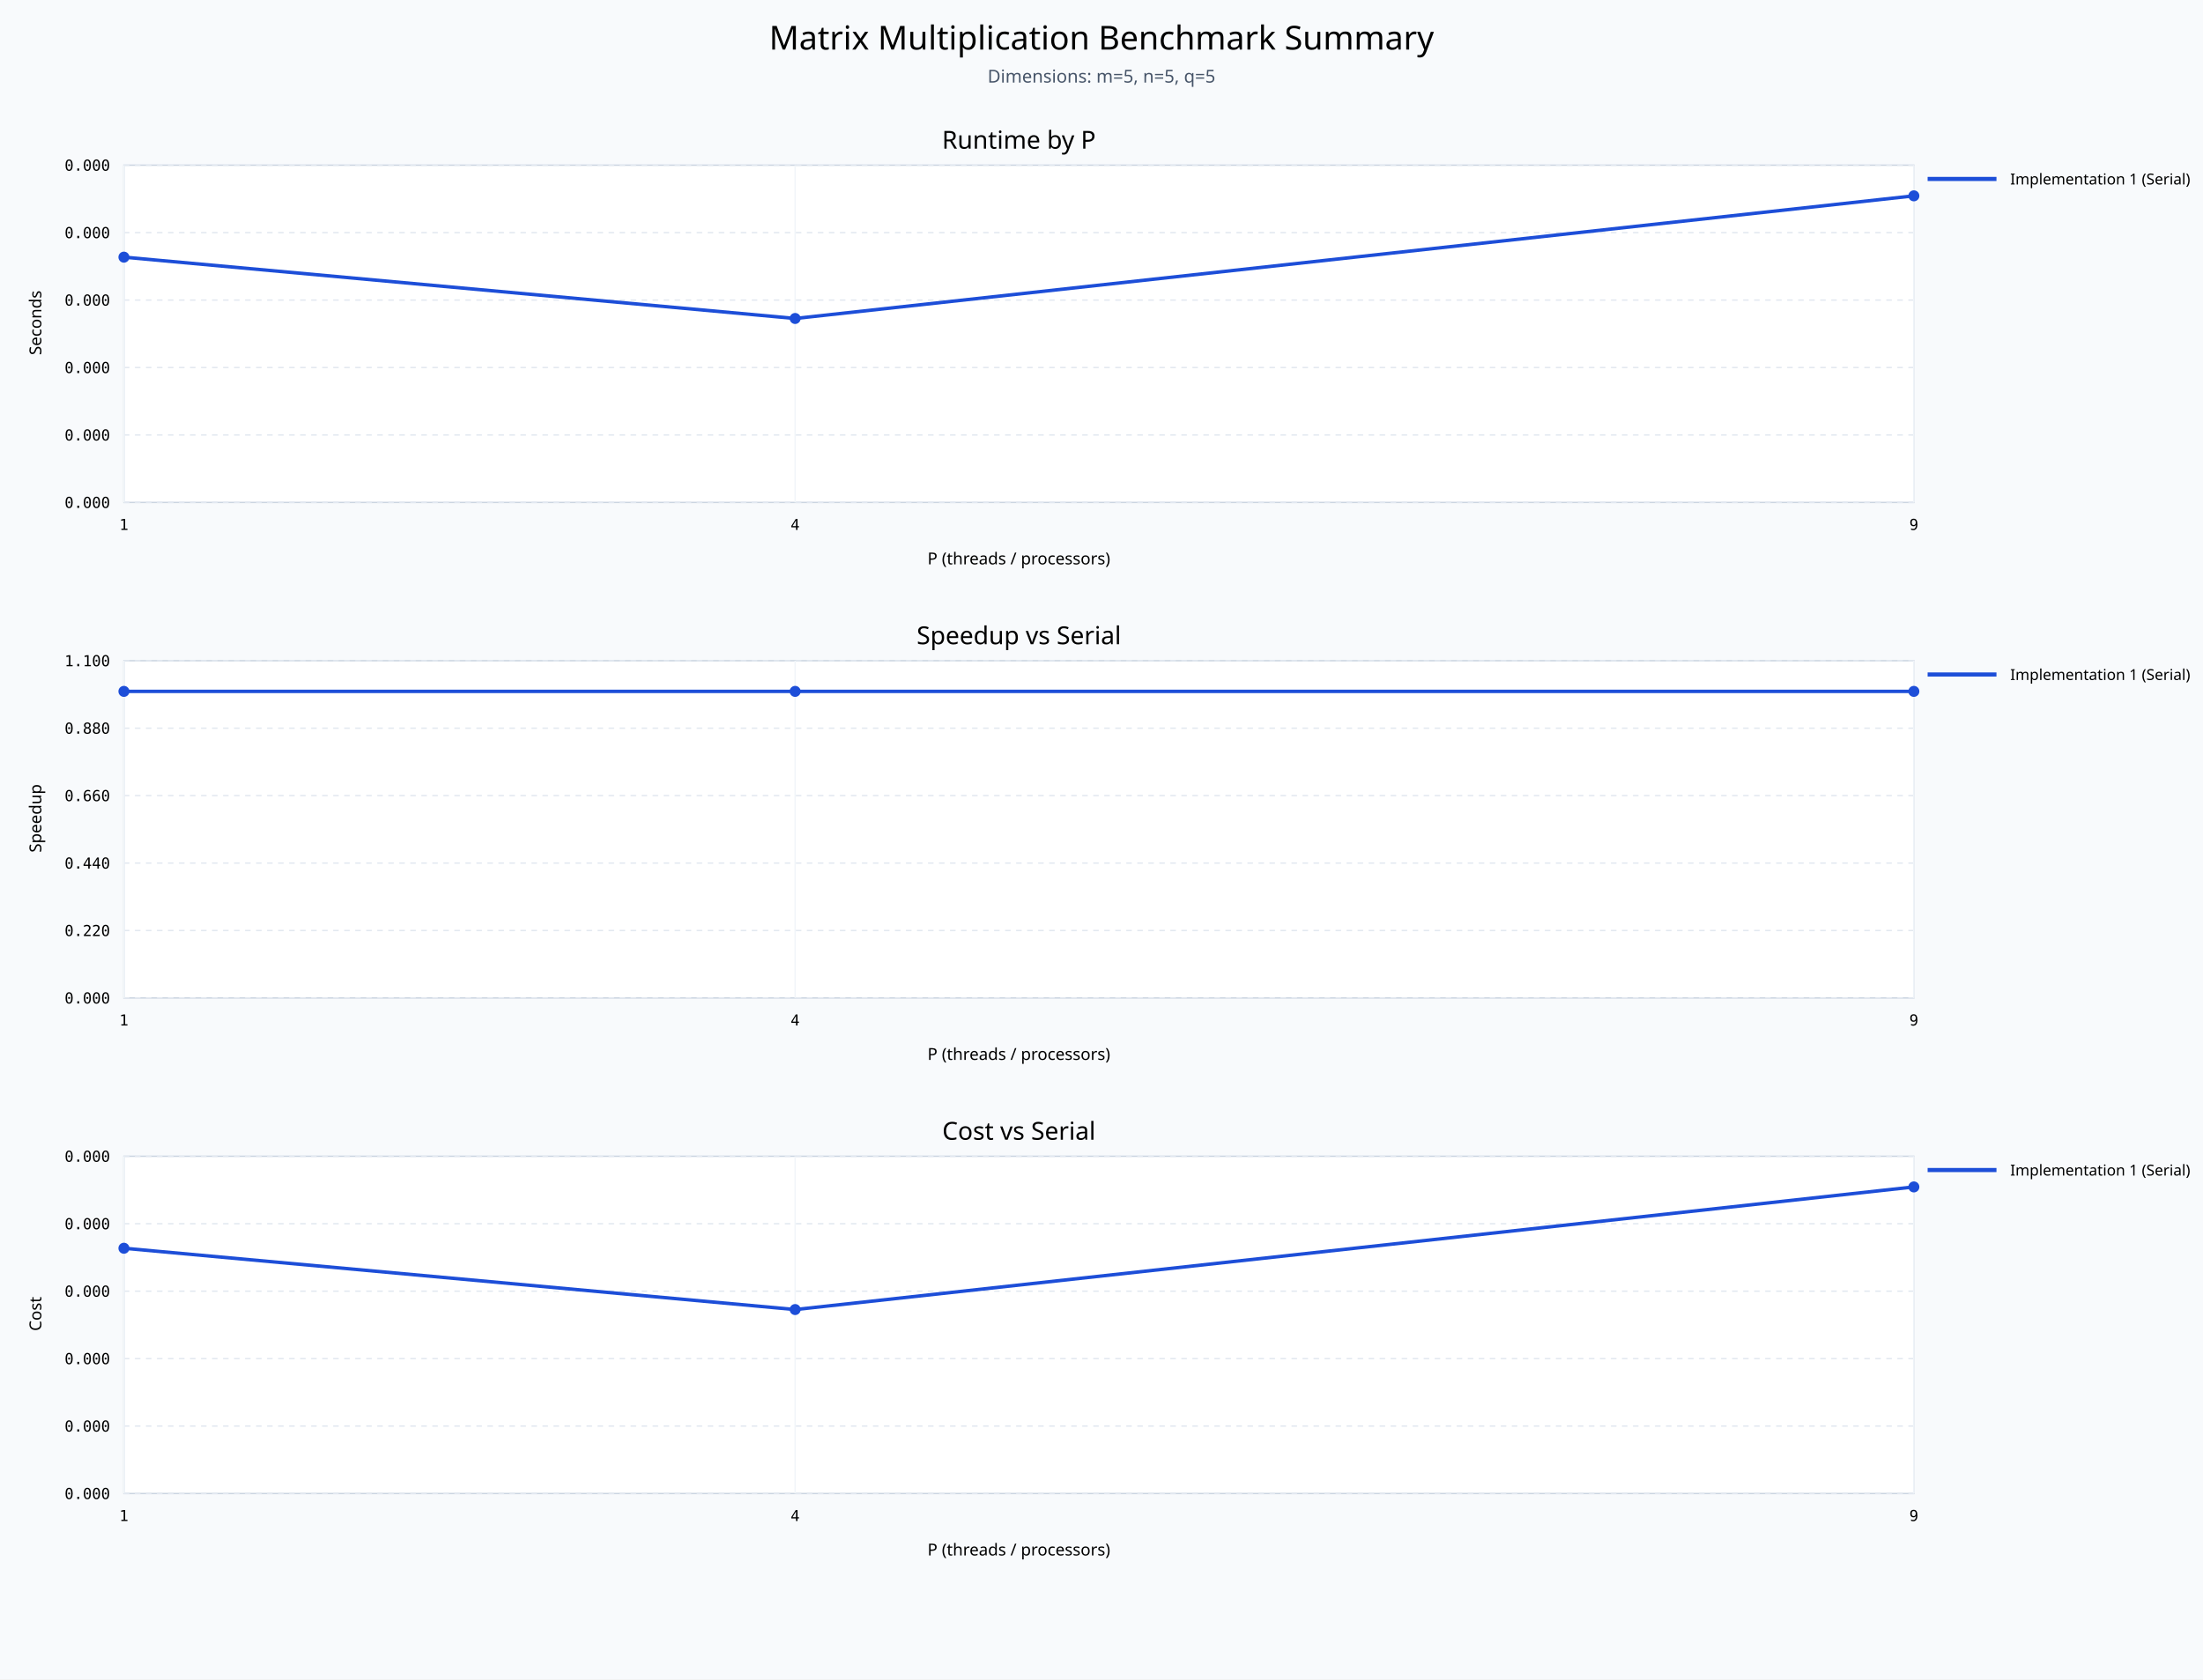
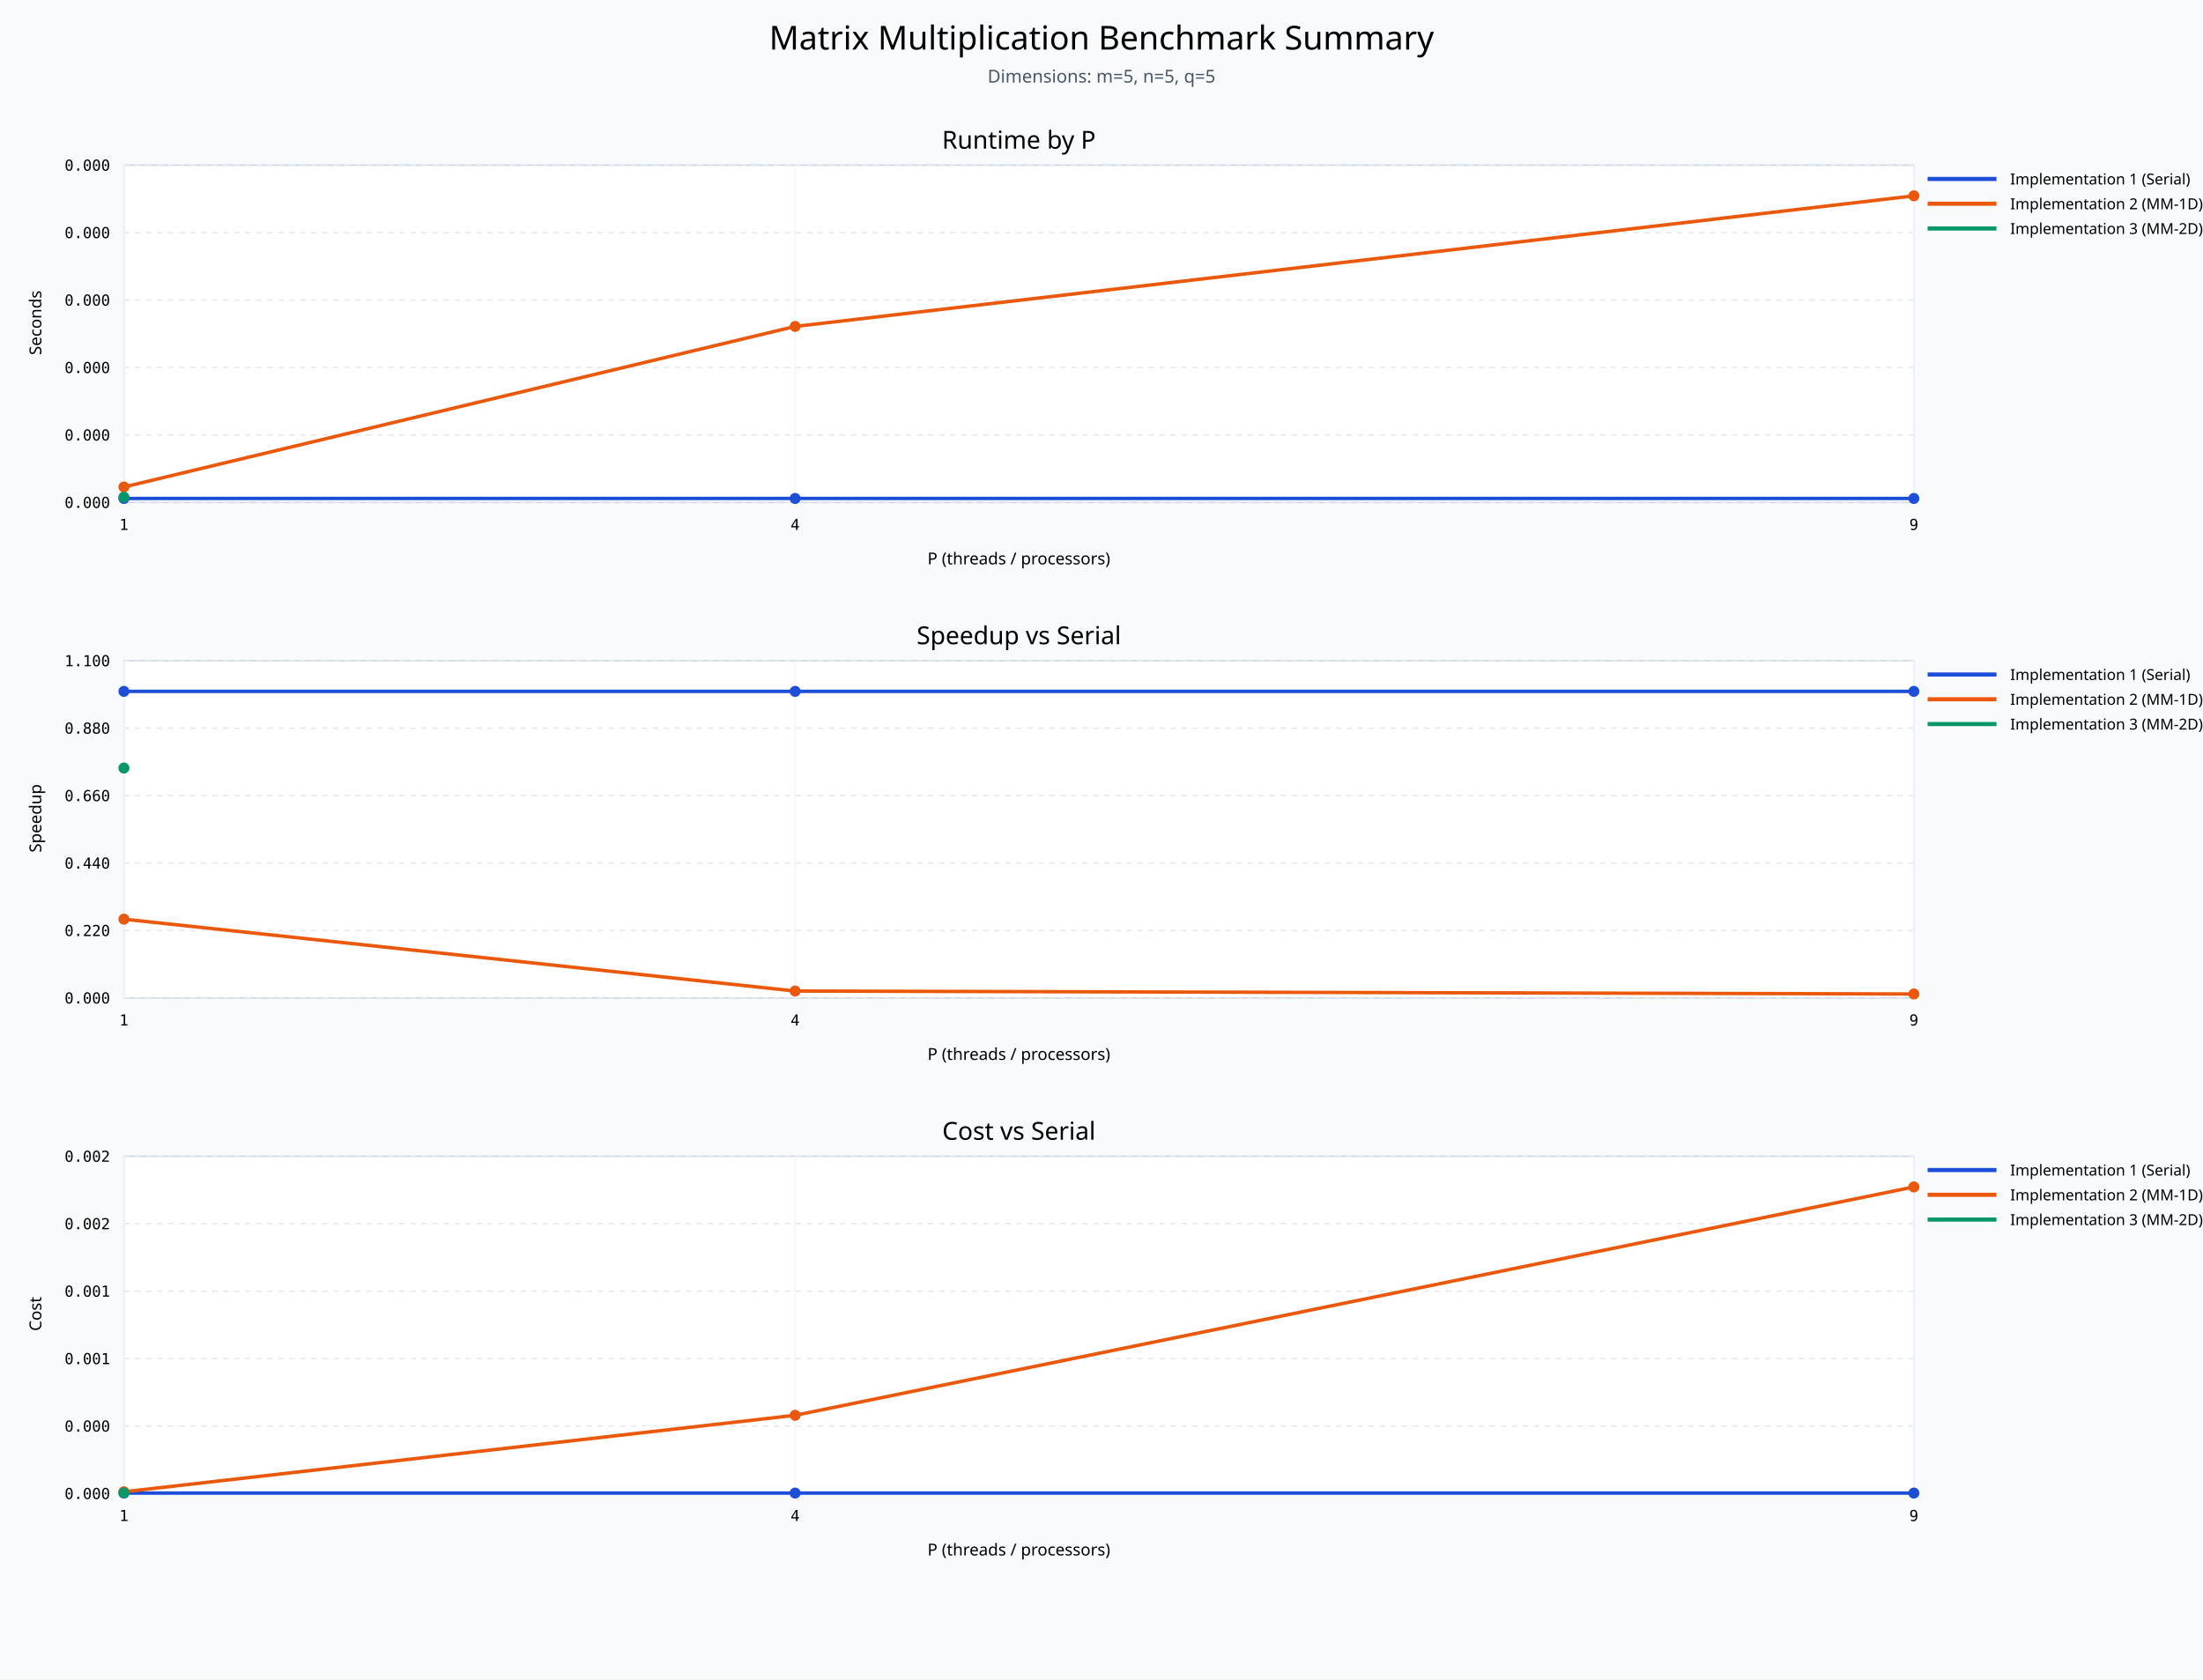
<svg xmlns="http://www.w3.org/2000/svg" width="1600" height="1220" viewBox="0 0 1600 1220">
  <rect width="100%" height="100%" fill="#f8fafc" />
  <text x="800" y="36" text-anchor="middle" font-size="24" font-family="sans-serif">Matrix Multiplication Benchmark Summary</text>
  <text x="800" y="60" text-anchor="middle" font-size="13" font-family="sans-serif" fill="#475569">Dimensions: m=5, n=5, q=5</text>
  <g>
    <text x="740" y="108" text-anchor="middle" font-size="18" font-family="sans-serif">Runtime by P</text>
    <rect x="90" y="120" width="1300" height="245" fill="#ffffff" stroke="#cbd5e1" />
    <line x1="90" y1="365" x2="1390" y2="365" stroke="#e2e8f0" stroke-dasharray="4,4" />
    <text x="80" y="369" text-anchor="end" font-size="11" font-family="monospace">0.000</text>
    <line x1="90.000" y1="316.000" x2="1390.000" y2="316.000" stroke="#e2e8f0" stroke-dasharray="4,4" />
    <text x="80.000" y="320.000" text-anchor="end" font-size="11" font-family="monospace">0.000</text>
    <line x1="90.000" y1="267.000" x2="1390.000" y2="267.000" stroke="#e2e8f0" stroke-dasharray="4,4" />
    <text x="80.000" y="271.000" text-anchor="end" font-size="11" font-family="monospace">0.000</text>
    <line x1="90.000" y1="218.000" x2="1390.000" y2="218.000" stroke="#e2e8f0" stroke-dasharray="4,4" />
    <text x="80.000" y="222.000" text-anchor="end" font-size="11" font-family="monospace">0.000</text>
    <line x1="90.000" y1="169.000" x2="1390.000" y2="169.000" stroke="#e2e8f0" stroke-dasharray="4,4" />
    <text x="80.000" y="173.000" text-anchor="end" font-size="11" font-family="monospace">0.000</text>
    <line x1="90.000" y1="120.000" x2="1390.000" y2="120.000" stroke="#e2e8f0" stroke-dasharray="4,4" />
    <text x="80.000" y="124.000" text-anchor="end" font-size="11" font-family="monospace">0.000</text>
    <line x1="90.000" y1="120.000" x2="90.000" y2="365.000" stroke="#f1f5f9" />
    <text x="90.000" y="385.000" text-anchor="middle" font-size="11" font-family="monospace">1</text>
    <line x1="577.500" y1="120.000" x2="577.500" y2="365.000" stroke="#f1f5f9" />
    <text x="577.500" y="385.000" text-anchor="middle" font-size="11" font-family="monospace">4</text>
    <line x1="1390.000" y1="120.000" x2="1390.000" y2="365.000" stroke="#f1f5f9" />
    <text x="1390.000" y="385.000" text-anchor="middle" font-size="11" font-family="monospace">9</text>
    <text x="740.000" y="410.000" text-anchor="middle" font-size="12" font-family="sans-serif">P (threads / processors)</text>
    <text x="38.000" y="242.500" transform="rotate(-90 30.000 242.500)" text-anchor="middle" font-size="12" font-family="sans-serif">Seconds</text>
-     <polyline fill="none" stroke="#1d4ed8" stroke-width="2.5" points="90,186.818 577.5,231.364 1390,142.273" />
-     <circle cx="90.000" cy="186.818" r="4" fill="#1d4ed8" />
-     <circle cx="577.500" cy="231.364" r="4" fill="#1d4ed8" />
-     <circle cx="1390.000" cy="142.273" r="4" fill="#1d4ed8" />
+     <polyline fill="none" stroke="#1d4ed8" stroke-width="2.5" points="90,362.118 577.5,362.118 1390,362.118" />
+     <circle cx="90.000" cy="362.118" r="4" fill="#1d4ed8" />
+     <circle cx="577.500" cy="362.118" r="4" fill="#1d4ed8" />
+     <circle cx="1390.000" cy="362.118" r="4" fill="#1d4ed8" />
    <line x1="1400.000" y1="130.000" x2="1450.000" y2="130.000" stroke="#1d4ed8" stroke-width="3" />
    <text x="1460.000" y="134.000" font-size="11" font-family="sans-serif">Implementation 1 (Serial)</text>
+     <polyline fill="none" stroke="#ea580c" stroke-width="2.5" points="90,353.785 577.5,237.142 1390,142.273" />
+     <circle cx="90.000" cy="353.785" r="4" fill="#ea580c" />
+     <circle cx="577.500" cy="237.142" r="4" fill="#ea580c" />
+     <circle cx="1390.000" cy="142.273" r="4" fill="#ea580c" />
+     <line x1="1400.000" y1="148.000" x2="1450.000" y2="148.000" stroke="#ea580c" stroke-width="3" />
+     <text x="1460.000" y="152.000" font-size="11" font-family="sans-serif">Implementation 2 (MM-1D)</text>
+     <polyline fill="none" stroke="#059669" stroke-width="2.5" points="90,361.157" />
+     <circle cx="90.000" cy="361.157" r="4" fill="#059669" />
+     <line x1="1400.000" y1="166.000" x2="1450.000" y2="166.000" stroke="#059669" stroke-width="3" />
+     <text x="1460.000" y="170.000" font-size="11" font-family="sans-serif">Implementation 3 (MM-2D)</text>
  </g>
  <g>
    <text x="740.000" y="468.000" text-anchor="middle" font-size="18" font-family="sans-serif">Speedup vs Serial</text>
    <rect x="90.000" y="480.000" width="1300.000" height="245.000" fill="#ffffff" stroke="#cbd5e1" />
    <line x1="90.000" y1="725.000" x2="1390.000" y2="725.000" stroke="#e2e8f0" stroke-dasharray="4,4" />
    <text x="80.000" y="729.000" text-anchor="end" font-size="11" font-family="monospace">0.000</text>
    <line x1="90.000" y1="676.000" x2="1390.000" y2="676.000" stroke="#e2e8f0" stroke-dasharray="4,4" />
    <text x="80.000" y="680.000" text-anchor="end" font-size="11" font-family="monospace">0.220</text>
    <line x1="90.000" y1="627.000" x2="1390.000" y2="627.000" stroke="#e2e8f0" stroke-dasharray="4,4" />
    <text x="80.000" y="631.000" text-anchor="end" font-size="11" font-family="monospace">0.440</text>
    <line x1="90.000" y1="578.000" x2="1390.000" y2="578.000" stroke="#e2e8f0" stroke-dasharray="4,4" />
    <text x="80.000" y="582.000" text-anchor="end" font-size="11" font-family="monospace">0.660</text>
    <line x1="90.000" y1="529.000" x2="1390.000" y2="529.000" stroke="#e2e8f0" stroke-dasharray="4,4" />
    <text x="80.000" y="533.000" text-anchor="end" font-size="11" font-family="monospace">0.880</text>
    <line x1="90.000" y1="480.000" x2="1390.000" y2="480.000" stroke="#e2e8f0" stroke-dasharray="4,4" />
    <text x="80.000" y="484.000" text-anchor="end" font-size="11" font-family="monospace">1.100</text>
    <line x1="90.000" y1="480.000" x2="90.000" y2="725.000" stroke="#f1f5f9" />
    <text x="90.000" y="745.000" text-anchor="middle" font-size="11" font-family="monospace">1</text>
    <line x1="577.500" y1="480.000" x2="577.500" y2="725.000" stroke="#f1f5f9" />
    <text x="577.500" y="745.000" text-anchor="middle" font-size="11" font-family="monospace">4</text>
    <line x1="1390.000" y1="480.000" x2="1390.000" y2="725.000" stroke="#f1f5f9" />
    <text x="1390.000" y="745.000" text-anchor="middle" font-size="11" font-family="monospace">9</text>
    <text x="740.000" y="770.000" text-anchor="middle" font-size="12" font-family="sans-serif">P (threads / processors)</text>
    <text x="38.000" y="602.500" transform="rotate(-90 30.000 602.500)" text-anchor="middle" font-size="12" font-family="sans-serif">Speedup</text>
    <polyline fill="none" stroke="#1d4ed8" stroke-width="2.5" points="90,502.273 577.5,502.273 1390,502.273" />
    <circle cx="90.000" cy="502.273" r="4" fill="#1d4ed8" />
    <circle cx="577.500" cy="502.273" r="4" fill="#1d4ed8" />
    <circle cx="1390.000" cy="502.273" r="4" fill="#1d4ed8" />
    <line x1="1400.000" y1="490.000" x2="1450.000" y2="490.000" stroke="#1d4ed8" stroke-width="3" />
    <text x="1460.000" y="494.000" font-size="11" font-family="sans-serif">Implementation 1 (Serial)</text>
+     <polyline fill="none" stroke="#ea580c" stroke-width="2.5" points="90,667.759 577.5,719.979 1390,722.118" />
+     <circle cx="90.000" cy="667.759" r="4" fill="#ea580c" />
+     <circle cx="577.500" cy="719.979" r="4" fill="#ea580c" />
+     <circle cx="1390.000" cy="722.118" r="4" fill="#ea580c" />
+     <line x1="1400.000" y1="508.000" x2="1450.000" y2="508.000" stroke="#ea580c" stroke-width="3" />
+     <text x="1460.000" y="512.000" font-size="11" font-family="sans-serif">Implementation 2 (MM-1D)</text>
+     <polyline fill="none" stroke="#059669" stroke-width="2.5" points="90,557.955" />
+     <circle cx="90.000" cy="557.955" r="4" fill="#059669" />
+     <line x1="1400.000" y1="526.000" x2="1450.000" y2="526.000" stroke="#059669" stroke-width="3" />
+     <text x="1460.000" y="530.000" font-size="11" font-family="sans-serif">Implementation 3 (MM-2D)</text>
  </g>
  <g>
    <text x="740.000" y="828.000" text-anchor="middle" font-size="18" font-family="sans-serif">Cost vs Serial</text>
    <rect x="90.000" y="840.000" width="1300.000" height="245.000" fill="#ffffff" stroke="#cbd5e1" />
    <line x1="90.000" y1="1085.000" x2="1390.000" y2="1085.000" stroke="#e2e8f0" stroke-dasharray="4,4" />
    <text x="80.000" y="1089.000" text-anchor="end" font-size="11" font-family="monospace">0.000</text>
    <line x1="90.000" y1="1036.000" x2="1390.000" y2="1036.000" stroke="#e2e8f0" stroke-dasharray="4,4" />
    <text x="80.000" y="1040.000" text-anchor="end" font-size="11" font-family="monospace">0.000</text>
    <line x1="90.000" y1="987.000" x2="1390.000" y2="987.000" stroke="#e2e8f0" stroke-dasharray="4,4" />
-     <text x="80.000" y="991.000" text-anchor="end" font-size="11" font-family="monospace">0.000</text>
+     <text x="80.000" y="991.000" text-anchor="end" font-size="11" font-family="monospace">0.001</text>
    <line x1="90.000" y1="938.000" x2="1390.000" y2="938.000" stroke="#e2e8f0" stroke-dasharray="4,4" />
-     <text x="80.000" y="942.000" text-anchor="end" font-size="11" font-family="monospace">0.000</text>
+     <text x="80.000" y="942.000" text-anchor="end" font-size="11" font-family="monospace">0.001</text>
    <line x1="90.000" y1="889.000" x2="1390.000" y2="889.000" stroke="#e2e8f0" stroke-dasharray="4,4" />
-     <text x="80.000" y="893.000" text-anchor="end" font-size="11" font-family="monospace">0.000</text>
+     <text x="80.000" y="893.000" text-anchor="end" font-size="11" font-family="monospace">0.002</text>
    <line x1="90.000" y1="840.000" x2="1390.000" y2="840.000" stroke="#e2e8f0" stroke-dasharray="4,4" />
-     <text x="80.000" y="844.000" text-anchor="end" font-size="11" font-family="monospace">0.000</text>
+     <text x="80.000" y="844.000" text-anchor="end" font-size="11" font-family="monospace">0.002</text>
    <line x1="90.000" y1="840.000" x2="90.000" y2="1085.000" stroke="#f1f5f9" />
    <text x="90.000" y="1105.000" text-anchor="middle" font-size="11" font-family="monospace">1</text>
    <line x1="577.500" y1="840.000" x2="577.500" y2="1085.000" stroke="#f1f5f9" />
    <text x="577.500" y="1105.000" text-anchor="middle" font-size="11" font-family="monospace">4</text>
    <line x1="1390.000" y1="840.000" x2="1390.000" y2="1085.000" stroke="#f1f5f9" />
    <text x="1390.000" y="1105.000" text-anchor="middle" font-size="11" font-family="monospace">9</text>
    <text x="740.000" y="1130.000" text-anchor="middle" font-size="12" font-family="sans-serif">P (threads / processors)</text>
    <text x="38.000" y="962.500" transform="rotate(-90 30.000 962.500)" text-anchor="middle" font-size="12" font-family="sans-serif">Cost</text>
-     <polyline fill="none" stroke="#1d4ed8" stroke-width="2.5" points="90,906.818 577.5,951.364 1390,862.273" />
-     <circle cx="90.000" cy="906.818" r="4" fill="#1d4ed8" />
-     <circle cx="577.500" cy="951.364" r="4" fill="#1d4ed8" />
-     <circle cx="1390.000" cy="862.273" r="4" fill="#1d4ed8" />
+     <polyline fill="none" stroke="#1d4ed8" stroke-width="2.5" points="90,1084.68 577.5,1084.68 1390,1084.68" />
+     <circle cx="90.000" cy="1084.680" r="4" fill="#1d4ed8" />
+     <circle cx="577.500" cy="1084.680" r="4" fill="#1d4ed8" />
+     <circle cx="1390.000" cy="1084.680" r="4" fill="#1d4ed8" />
    <line x1="1400.000" y1="850.000" x2="1450.000" y2="850.000" stroke="#1d4ed8" stroke-width="3" />
    <text x="1460.000" y="854.000" font-size="11" font-family="sans-serif">Implementation 1 (Serial)</text>
+     <polyline fill="none" stroke="#ea580c" stroke-width="2.5" points="90,1083.75 577.5,1028.17 1390,862.273" />
+     <circle cx="90.000" cy="1083.754" r="4" fill="#ea580c" />
+     <circle cx="577.500" cy="1028.174" r="4" fill="#ea580c" />
+     <circle cx="1390.000" cy="862.273" r="4" fill="#ea580c" />
+     <line x1="1400.000" y1="868.000" x2="1450.000" y2="868.000" stroke="#ea580c" stroke-width="3" />
+     <text x="1460.000" y="872.000" font-size="11" font-family="sans-serif">Implementation 2 (MM-1D)</text>
+     <polyline fill="none" stroke="#059669" stroke-width="2.5" points="90,1084.57" />
+     <circle cx="90.000" cy="1084.573" r="4" fill="#059669" />
+     <line x1="1400.000" y1="886.000" x2="1450.000" y2="886.000" stroke="#059669" stroke-width="3" />
+     <text x="1460.000" y="890.000" font-size="11" font-family="sans-serif">Implementation 3 (MM-2D)</text>
  </g>
</svg>
